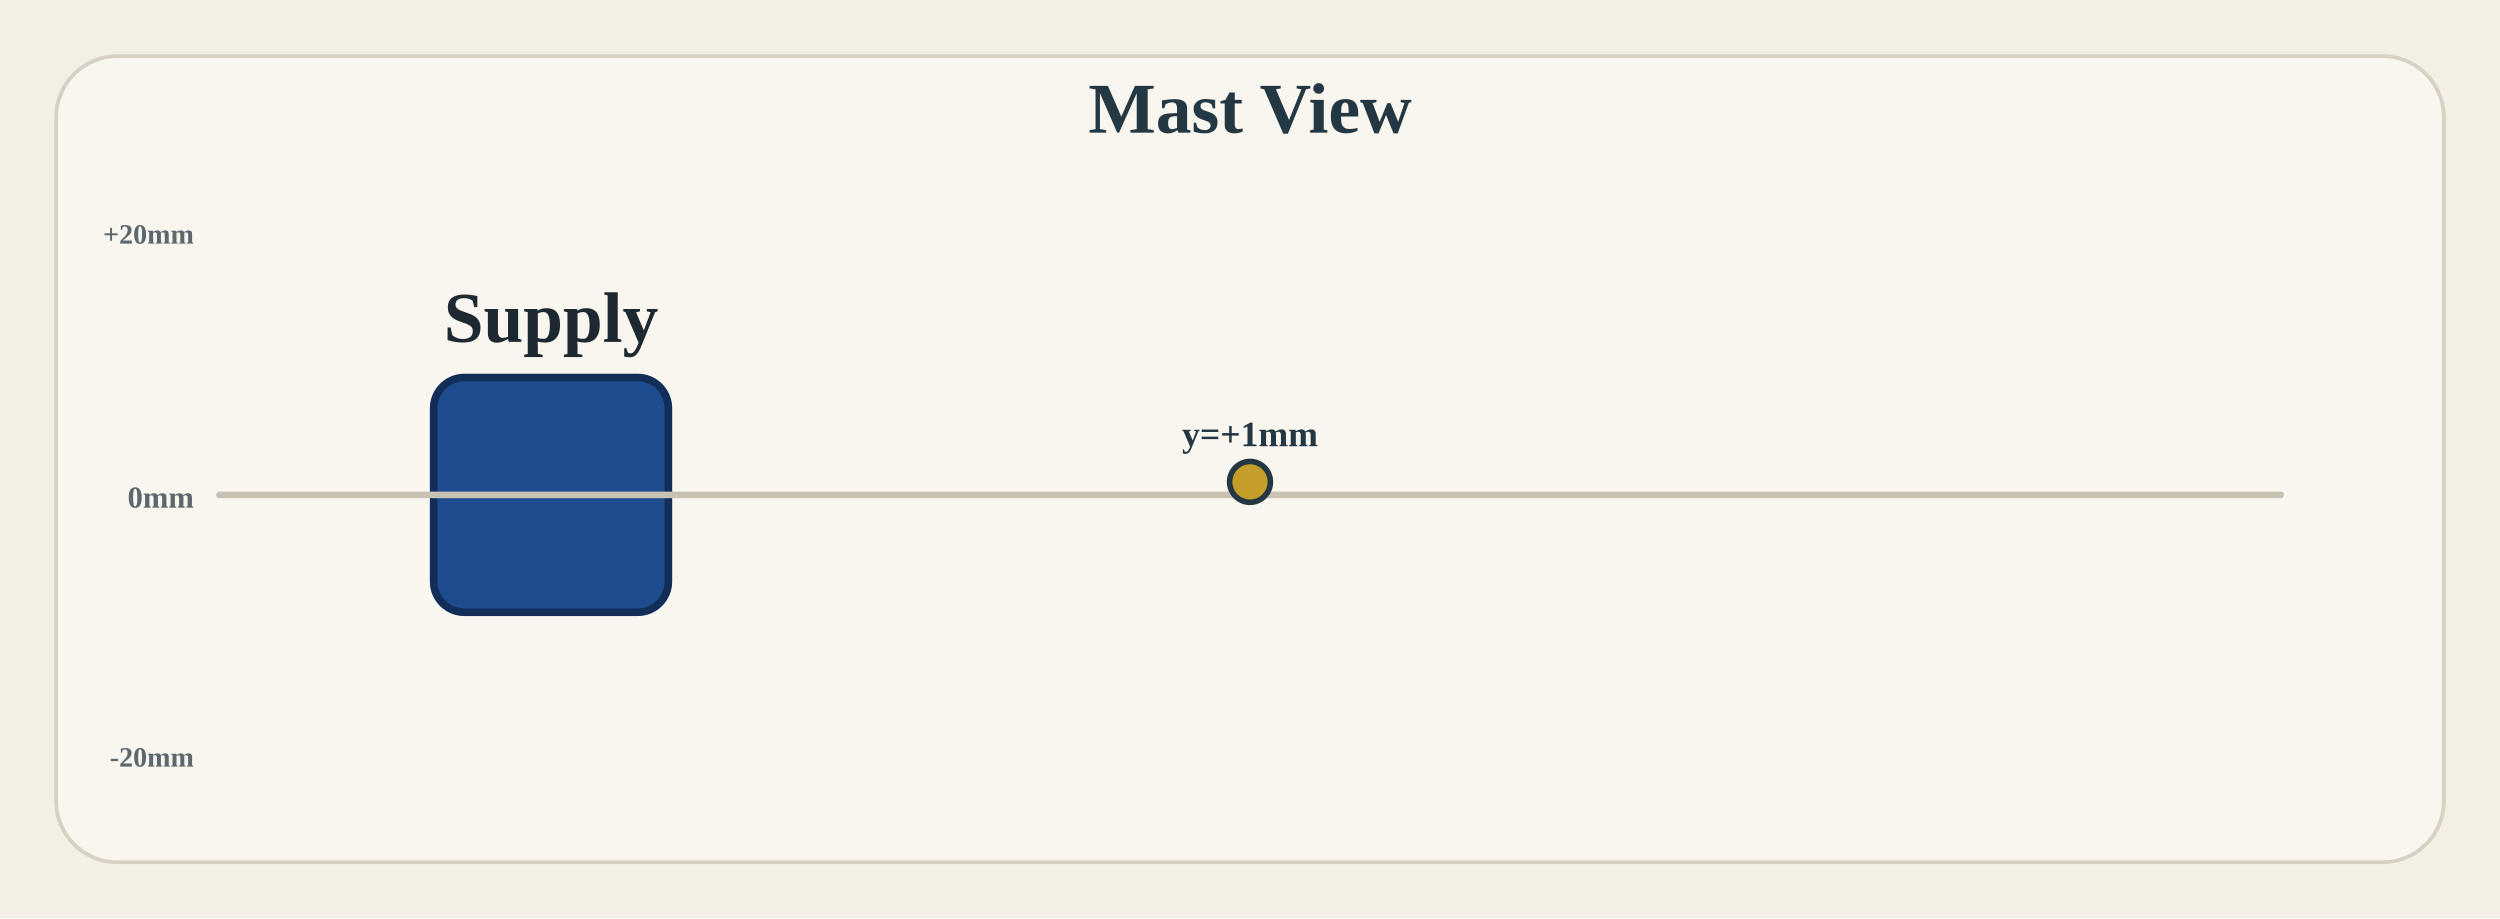
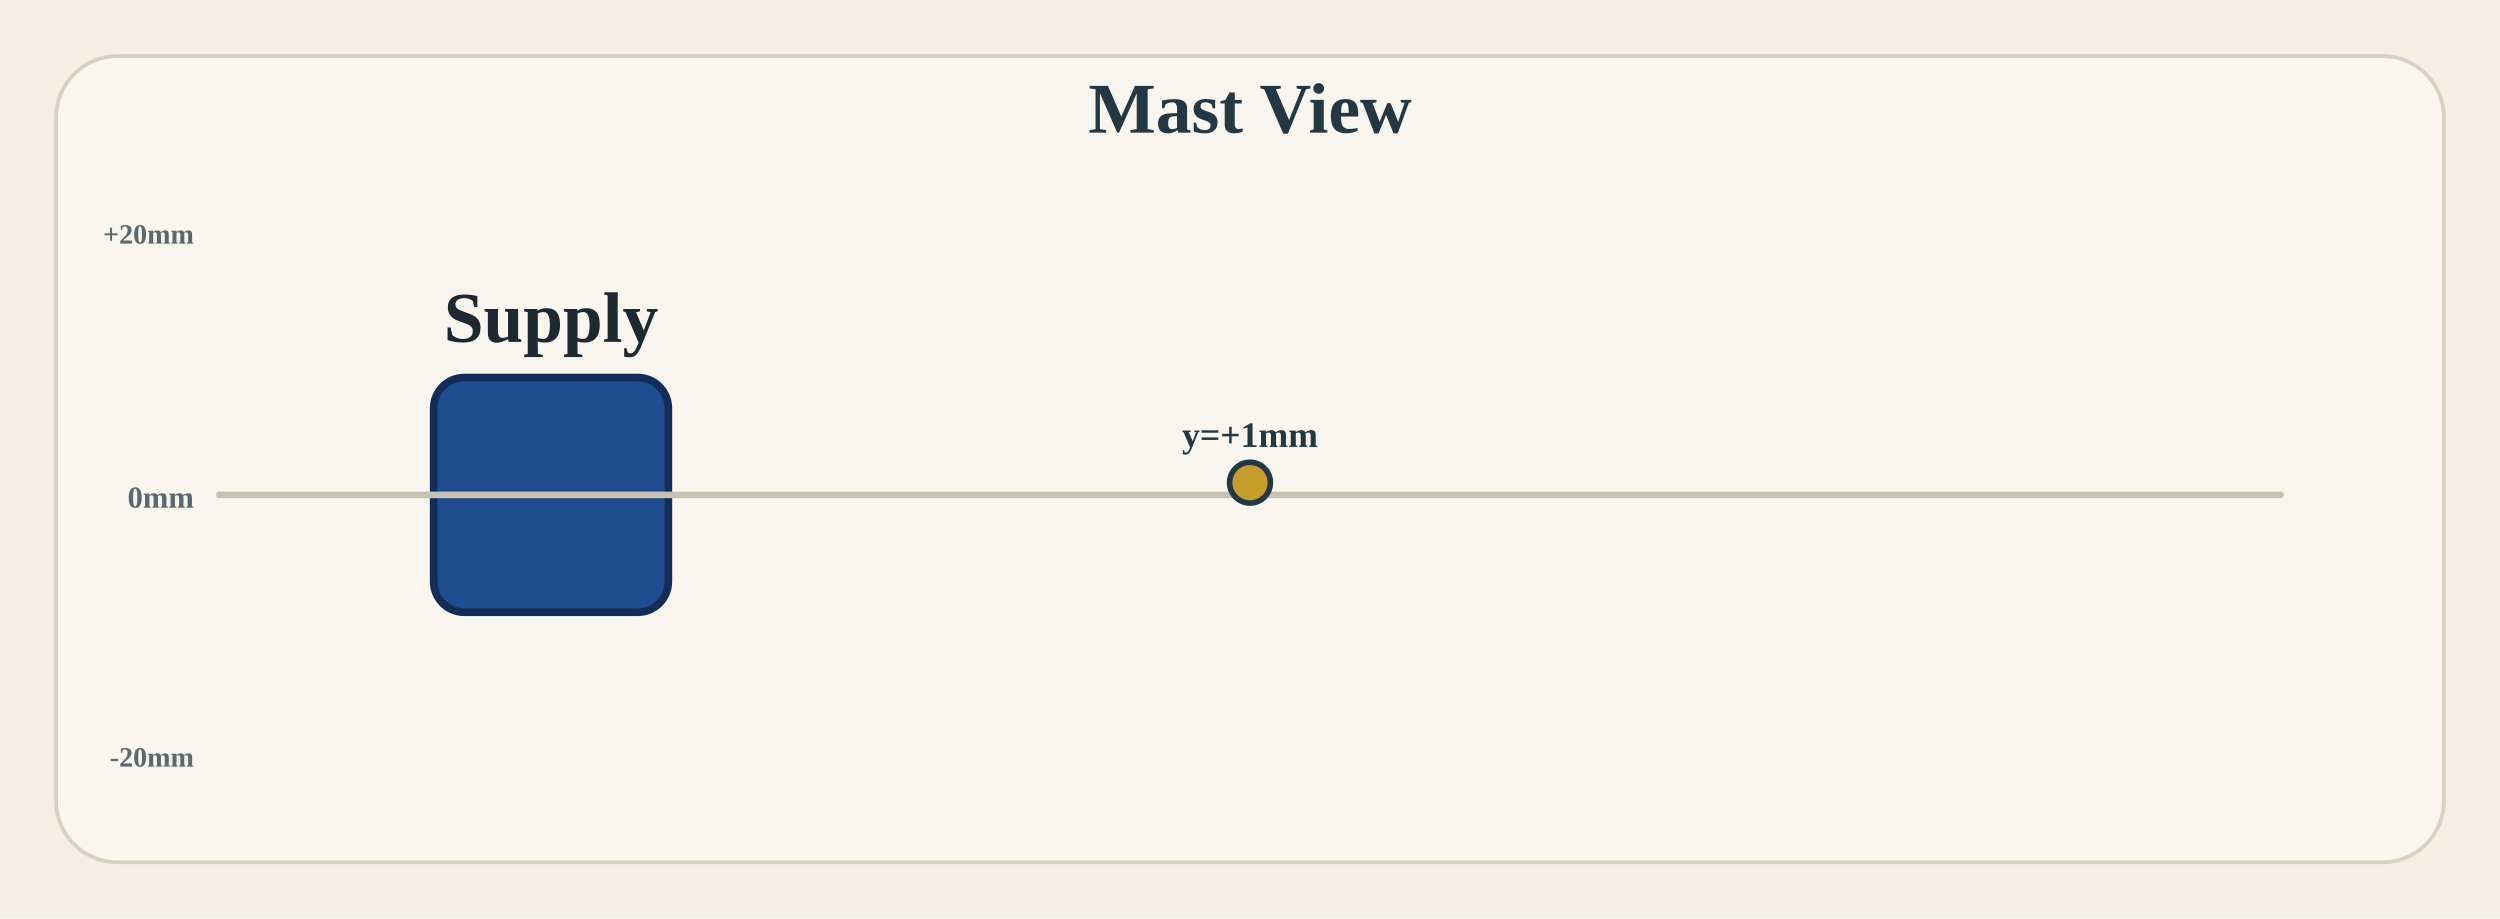
<svg xmlns="http://www.w3.org/2000/svg" width="980" height="360" viewBox="0 0 980 360">
  <rect width="100%" height="100%" fill="#f4efe4" />
  <rect x="22" y="22" width="936" height="316" rx="24" fill="#f9f6ef" stroke="#d7d1c4" stroke-width="1.5" />
  <text x="490.0" y="52.0" text-anchor="middle" font-size="28" font-weight="900" fill="#233843">Mast View</text>
  <rect x="170.0" y="148.0" width="92.0" height="92.0" fill="#1f4b8f" stroke="#122d57" stroke-width="3" rx="12" />
  <text x="216.0" y="134.0" text-anchor="middle" font-size="28" font-weight="600" fill="#1d2830">Supply</text>
  <line x1="86.0" y1="194.0" x2="894.0" y2="194.0" stroke="#c8c2b5" stroke-width="2.6" stroke-linecap="round" />
  <text x="76.0" y="199.0" text-anchor="end" font-size="12" font-weight="700" fill="#5d676e">0mm</text>
  <text x="76.0" y="95.5" text-anchor="end" font-size="11" font-weight="600" fill="#5d676e">+20mm</text>
  <text x="76.0" y="300.5" text-anchor="end" font-size="11" font-weight="600" fill="#5d676e">-20mm</text>
-   <circle class="mast-history-dot" data-trend="unknown" cx="490.0" cy="191.3" r="2.0" fill="#7b7668" fill-opacity="0.51" stroke="#f9f6ef" stroke-width="2" />
-   <circle class="mast-history-dot" data-trend="neutral" cx="490.0" cy="191.3" r="2.0" fill="#c59d2a" fill-opacity="0.51" stroke="#f9f6ef" stroke-width="2" />
-   <circle class="mast-history-dot" data-trend="neutral" cx="490.0" cy="191.2" r="2.0" fill="#c59d2a" fill-opacity="0.52" stroke="#f9f6ef" stroke-width="2" />
-   <circle class="mast-history-dot" data-trend="neutral" cx="490.0" cy="191.2" r="2.0" fill="#c59d2a" fill-opacity="0.53" stroke="#f9f6ef" stroke-width="2" />
-   <circle class="mast-history-dot" data-trend="neutral" cx="490.0" cy="191.2" r="2.0" fill="#c59d2a" fill-opacity="0.53" stroke="#f9f6ef" stroke-width="2" />
-   <circle class="mast-history-dot" data-trend="neutral" cx="490.0" cy="191.2" r="2.0" fill="#c59d2a" fill-opacity="0.54" stroke="#f9f6ef" stroke-width="2" />
-   <circle class="mast-history-dot" data-trend="neutral" cx="490.0" cy="191.2" r="2.0" fill="#c59d2a" fill-opacity="0.55" stroke="#f9f6ef" stroke-width="2" />
-   <circle class="mast-history-dot" data-trend="neutral" cx="490.0" cy="191.2" r="2.0" fill="#c59d2a" fill-opacity="0.55" stroke="#f9f6ef" stroke-width="2" />
-   <circle class="mast-history-dot" data-trend="neutral" cx="490.0" cy="191.1" r="2.0" fill="#c59d2a" fill-opacity="0.56" stroke="#f9f6ef" stroke-width="2" />
-   <circle class="mast-history-dot" data-trend="neutral" cx="490.0" cy="191.1" r="2.0" fill="#c59d2a" fill-opacity="0.57" stroke="#f9f6ef" stroke-width="2" />
-   <circle class="mast-history-dot" data-trend="neutral" cx="490.0" cy="191.0" r="2.0" fill="#c59d2a" fill-opacity="0.57" stroke="#f9f6ef" stroke-width="2" />
-   <circle class="mast-history-dot" data-trend="neutral" cx="490.0" cy="191.0" r="2.0" fill="#c59d2a" fill-opacity="0.58" stroke="#f9f6ef" stroke-width="2" />
-   <circle class="mast-history-dot" data-trend="neutral" cx="490.0" cy="191.0" r="2.0" fill="#c59d2a" fill-opacity="0.59" stroke="#f9f6ef" stroke-width="2" />
-   <circle class="mast-history-dot" data-trend="neutral" cx="490.0" cy="190.9" r="2.0" fill="#c59d2a" fill-opacity="0.59" stroke="#f9f6ef" stroke-width="2" />
-   <circle class="mast-history-dot" data-trend="neutral" cx="490.0" cy="190.9" r="2.0" fill="#c59d2a" fill-opacity="0.60" stroke="#f9f6ef" stroke-width="2" />
-   <circle class="mast-history-dot" data-trend="neutral" cx="490.0" cy="190.9" r="2.0" fill="#c59d2a" fill-opacity="0.61" stroke="#f9f6ef" stroke-width="2" />
-   <circle class="mast-history-dot" data-trend="neutral" cx="490.0" cy="190.9" r="2.0" fill="#c59d2a" fill-opacity="0.61" stroke="#f9f6ef" stroke-width="2" />
-   <circle class="mast-history-dot" data-trend="neutral" cx="490.0" cy="190.9" r="2.0" fill="#c59d2a" fill-opacity="0.62" stroke="#f9f6ef" stroke-width="2" />
-   <circle class="mast-history-dot" data-trend="neutral" cx="490.0" cy="190.9" r="2.0" fill="#c59d2a" fill-opacity="0.63" stroke="#f9f6ef" stroke-width="2" />
-   <circle class="mast-history-dot" data-trend="neutral" cx="490.0" cy="190.9" r="2.0" fill="#c59d2a" fill-opacity="0.63" stroke="#f9f6ef" stroke-width="2" />
-   <circle class="mast-history-dot" data-trend="neutral" cx="490.0" cy="190.9" r="2.0" fill="#c59d2a" fill-opacity="0.64" stroke="#f9f6ef" stroke-width="2" />
-   <circle class="mast-history-dot" data-trend="neutral" cx="490.0" cy="190.9" r="2.0" fill="#c59d2a" fill-opacity="0.65" stroke="#f9f6ef" stroke-width="2" />
-   <circle class="mast-history-dot" data-trend="neutral" cx="490.0" cy="190.9" r="2.0" fill="#c59d2a" fill-opacity="0.65" stroke="#f9f6ef" stroke-width="2" />
-   <circle class="mast-history-dot" data-trend="neutral" cx="490.0" cy="190.9" r="2.0" fill="#c59d2a" fill-opacity="0.66" stroke="#f9f6ef" stroke-width="2" />
-   <circle class="mast-history-dot" data-trend="neutral" cx="490.0" cy="190.9" r="2.0" fill="#c59d2a" fill-opacity="0.67" stroke="#f9f6ef" stroke-width="2" />
-   <circle class="mast-history-dot" data-trend="neutral" cx="490.0" cy="190.7" r="2.0" fill="#c59d2a" fill-opacity="0.67" stroke="#f9f6ef" stroke-width="2" />
-   <circle class="mast-history-dot" data-trend="neutral" cx="490.0" cy="190.4" r="2.0" fill="#c59d2a" fill-opacity="0.68" stroke="#f9f6ef" stroke-width="2" />
-   <circle class="mast-history-dot" data-trend="neutral" cx="490.0" cy="190.2" r="2.0" fill="#c59d2a" fill-opacity="0.69" stroke="#f9f6ef" stroke-width="2" />
-   <circle class="mast-history-dot" data-trend="neutral" cx="490.0" cy="190.1" r="2.0" fill="#c59d2a" fill-opacity="0.69" stroke="#f9f6ef" stroke-width="2" />
-   <circle class="mast-history-dot" data-trend="neutral" cx="490.0" cy="189.9" r="2.0" fill="#c59d2a" fill-opacity="0.70" stroke="#f9f6ef" stroke-width="2" />
-   <circle class="mast-history-dot" data-trend="neutral" cx="490.0" cy="189.9" r="2.0" fill="#c59d2a" fill-opacity="0.71" stroke="#f9f6ef" stroke-width="2" />
-   <circle class="mast-history-dot" data-trend="neutral" cx="490.0" cy="189.8" r="2.0" fill="#c59d2a" fill-opacity="0.71" stroke="#f9f6ef" stroke-width="2" />
-   <circle class="mast-history-dot" data-trend="neutral" cx="490.0" cy="189.8" r="2.0" fill="#c59d2a" fill-opacity="0.72" stroke="#f9f6ef" stroke-width="2" />
-   <circle class="mast-history-dot" data-trend="neutral" cx="490.0" cy="189.8" r="2.0" fill="#c59d2a" fill-opacity="0.73" stroke="#f9f6ef" stroke-width="2" />
-   <circle class="mast-history-dot" data-trend="neutral" cx="490.0" cy="189.7" r="2.0" fill="#c59d2a" fill-opacity="0.73" stroke="#f9f6ef" stroke-width="2" />
-   <circle class="mast-history-dot" data-trend="neutral" cx="490.0" cy="189.8" r="2.0" fill="#c59d2a" fill-opacity="0.74" stroke="#f9f6ef" stroke-width="2" />
-   <circle class="mast-history-dot" data-trend="neutral" cx="490.0" cy="189.8" r="2.0" fill="#c59d2a" fill-opacity="0.75" stroke="#f9f6ef" stroke-width="2" />
-   <circle class="mast-history-dot" data-trend="neutral" cx="490.0" cy="189.8" r="2.0" fill="#c59d2a" fill-opacity="0.75" stroke="#f9f6ef" stroke-width="2" />
-   <circle class="mast-history-dot" data-trend="neutral" cx="490.0" cy="189.7" r="2.0" fill="#c59d2a" fill-opacity="0.76" stroke="#f9f6ef" stroke-width="2" />
-   <circle class="mast-history-dot" data-trend="neutral" cx="490.0" cy="189.6" r="2.0" fill="#c59d2a" fill-opacity="0.77" stroke="#f9f6ef" stroke-width="2" />
-   <circle class="mast-history-dot" data-trend="neutral" cx="490.0" cy="189.6" r="2.0" fill="#c59d2a" fill-opacity="0.77" stroke="#f9f6ef" stroke-width="2" />
-   <circle class="mast-history-dot" data-trend="neutral" cx="490.0" cy="189.6" r="2.0" fill="#c59d2a" fill-opacity="0.78" stroke="#f9f6ef" stroke-width="2" />
-   <circle class="mast-history-dot" data-trend="neutral" cx="490.0" cy="189.6" r="2.0" fill="#c59d2a" fill-opacity="0.79" stroke="#f9f6ef" stroke-width="2" />
-   <circle class="mast-history-dot" data-trend="neutral" cx="490.0" cy="189.6" r="2.0" fill="#c59d2a" fill-opacity="0.79" stroke="#f9f6ef" stroke-width="2" />
-   <circle class="mast-history-dot" data-trend="neutral" cx="490.0" cy="189.6" r="2.0" fill="#c59d2a" fill-opacity="0.80" stroke="#f9f6ef" stroke-width="2" />
-   <circle class="mast-history-dot" data-trend="neutral" cx="490.0" cy="189.6" r="2.0" fill="#c59d2a" fill-opacity="0.81" stroke="#f9f6ef" stroke-width="2" />
-   <circle class="mast-history-dot" data-trend="neutral" cx="490.0" cy="189.6" r="2.0" fill="#c59d2a" fill-opacity="0.81" stroke="#f9f6ef" stroke-width="2" />
-   <circle class="mast-history-dot" data-trend="neutral" cx="490.0" cy="189.6" r="2.0" fill="#c59d2a" fill-opacity="0.82" stroke="#f9f6ef" stroke-width="2" />
-   <circle class="mast-history-dot" data-trend="neutral" cx="490.0" cy="189.7" r="2.0" fill="#c59d2a" fill-opacity="0.83" stroke="#f9f6ef" stroke-width="2" />
-   <circle class="mast-history-dot" data-trend="neutral" cx="490.0" cy="189.6" r="2.0" fill="#c59d2a" fill-opacity="0.83" stroke="#f9f6ef" stroke-width="2" />
-   <circle class="mast-history-dot" data-trend="neutral" cx="490.0" cy="189.6" r="2.0" fill="#c59d2a" fill-opacity="0.84" stroke="#f9f6ef" stroke-width="2" />
-   <circle class="mast-history-dot" data-trend="neutral" cx="490.0" cy="189.6" r="2.0" fill="#c59d2a" fill-opacity="0.85" stroke="#f9f6ef" stroke-width="2" />
-   <circle class="mast-history-dot" data-trend="neutral" cx="490.0" cy="189.7" r="2.0" fill="#c59d2a" fill-opacity="0.85" stroke="#f9f6ef" stroke-width="2" />
-   <circle class="mast-history-dot" data-trend="neutral" cx="490.0" cy="189.7" r="2.0" fill="#c59d2a" fill-opacity="0.86" stroke="#f9f6ef" stroke-width="2" />
-   <circle class="mast-history-dot" data-trend="neutral" cx="490.0" cy="189.7" r="2.0" fill="#c59d2a" fill-opacity="0.87" stroke="#f9f6ef" stroke-width="2" />
-   <circle class="mast-history-dot" data-trend="neutral" cx="490.0" cy="189.5" r="2.0" fill="#c59d2a" fill-opacity="0.87" stroke="#f9f6ef" stroke-width="2" />
-   <circle class="mast-history-dot" data-trend="neutral" cx="490.0" cy="189.3" r="2.0" fill="#c59d2a" fill-opacity="0.88" stroke="#f9f6ef" stroke-width="2" />
-   <circle class="mast-history-dot" data-trend="neutral" cx="490.0" cy="189.1" r="6.0" fill="#c59d2a" fill-opacity="0.89" stroke="#f9f6ef" stroke-width="2" />
-   <circle class="mast-history-dot" data-trend="neutral" cx="490.0" cy="189.0" r="6.0" fill="#c59d2a" fill-opacity="0.89" stroke="#f9f6ef" stroke-width="2" />
-   <circle class="mast-history-dot" data-trend="neutral" cx="490.0" cy="188.9" r="6.0" fill="#c59d2a" fill-opacity="0.90" stroke="#f9f6ef" stroke-width="2" />
+   <circle class="mast-history-dot" data-trend="unknown" cx="490.0" cy="189.2" r="2.0" fill="#7b7668" fill-opacity="0.51" stroke="#f9f6ef" stroke-width="2" />
+   <circle class="mast-history-dot" data-trend="neutral" cx="490.0" cy="189.2" r="2.0" fill="#c59d2a" fill-opacity="0.51" stroke="#f9f6ef" stroke-width="2" />
+   <circle class="mast-history-dot" data-trend="neutral" cx="490.0" cy="189.2" r="2.0" fill="#c59d2a" fill-opacity="0.52" stroke="#f9f6ef" stroke-width="2" />
+   <circle class="mast-history-dot" data-trend="neutral" cx="490.0" cy="189.2" r="2.0" fill="#c59d2a" fill-opacity="0.53" stroke="#f9f6ef" stroke-width="2" />
+   <circle class="mast-history-dot" data-trend="neutral" cx="490.0" cy="189.2" r="2.0" fill="#c59d2a" fill-opacity="0.53" stroke="#f9f6ef" stroke-width="2" />
+   <circle class="mast-history-dot" data-trend="neutral" cx="490.0" cy="189.2" r="2.0" fill="#c59d2a" fill-opacity="0.54" stroke="#f9f6ef" stroke-width="2" />
+   <circle class="mast-history-dot" data-trend="neutral" cx="490.0" cy="189.2" r="2.0" fill="#c59d2a" fill-opacity="0.55" stroke="#f9f6ef" stroke-width="2" />
+   <circle class="mast-history-dot" data-trend="neutral" cx="490.0" cy="189.2" r="2.0" fill="#c59d2a" fill-opacity="0.55" stroke="#f9f6ef" stroke-width="2" />
+   <circle class="mast-history-dot" data-trend="neutral" cx="490.0" cy="189.2" r="2.0" fill="#c59d2a" fill-opacity="0.56" stroke="#f9f6ef" stroke-width="2" />
+   <circle class="mast-history-dot" data-trend="neutral" cx="490.0" cy="189.2" r="2.0" fill="#c59d2a" fill-opacity="0.57" stroke="#f9f6ef" stroke-width="2" />
+   <circle class="mast-history-dot" data-trend="neutral" cx="490.0" cy="189.2" r="2.0" fill="#c59d2a" fill-opacity="0.57" stroke="#f9f6ef" stroke-width="2" />
+   <circle class="mast-history-dot" data-trend="neutral" cx="490.0" cy="189.2" r="2.0" fill="#c59d2a" fill-opacity="0.58" stroke="#f9f6ef" stroke-width="2" />
+   <circle class="mast-history-dot" data-trend="neutral" cx="490.0" cy="189.2" r="2.0" fill="#c59d2a" fill-opacity="0.59" stroke="#f9f6ef" stroke-width="2" />
+   <circle class="mast-history-dot" data-trend="neutral" cx="490.0" cy="189.2" r="2.0" fill="#c59d2a" fill-opacity="0.59" stroke="#f9f6ef" stroke-width="2" />
+   <circle class="mast-history-dot" data-trend="neutral" cx="490.0" cy="189.2" r="2.0" fill="#c59d2a" fill-opacity="0.60" stroke="#f9f6ef" stroke-width="2" />
+   <circle class="mast-history-dot" data-trend="neutral" cx="490.0" cy="189.2" r="2.0" fill="#c59d2a" fill-opacity="0.61" stroke="#f9f6ef" stroke-width="2" />
+   <circle class="mast-history-dot" data-trend="neutral" cx="490.0" cy="189.2" r="2.0" fill="#c59d2a" fill-opacity="0.61" stroke="#f9f6ef" stroke-width="2" />
+   <circle class="mast-history-dot" data-trend="neutral" cx="490.0" cy="189.2" r="2.0" fill="#c59d2a" fill-opacity="0.62" stroke="#f9f6ef" stroke-width="2" />
+   <circle class="mast-history-dot" data-trend="neutral" cx="490.0" cy="189.2" r="2.0" fill="#c59d2a" fill-opacity="0.63" stroke="#f9f6ef" stroke-width="2" />
+   <circle class="mast-history-dot" data-trend="neutral" cx="490.0" cy="189.2" r="2.0" fill="#c59d2a" fill-opacity="0.63" stroke="#f9f6ef" stroke-width="2" />
+   <circle class="mast-history-dot" data-trend="neutral" cx="490.0" cy="189.2" r="2.0" fill="#c59d2a" fill-opacity="0.64" stroke="#f9f6ef" stroke-width="2" />
+   <circle class="mast-history-dot" data-trend="neutral" cx="490.0" cy="189.2" r="2.0" fill="#c59d2a" fill-opacity="0.65" stroke="#f9f6ef" stroke-width="2" />
+   <circle class="mast-history-dot" data-trend="neutral" cx="490.0" cy="189.2" r="2.0" fill="#c59d2a" fill-opacity="0.65" stroke="#f9f6ef" stroke-width="2" />
+   <circle class="mast-history-dot" data-trend="neutral" cx="490.0" cy="189.2" r="2.0" fill="#c59d2a" fill-opacity="0.66" stroke="#f9f6ef" stroke-width="2" />
+   <circle class="mast-history-dot" data-trend="neutral" cx="490.0" cy="189.2" r="2.0" fill="#c59d2a" fill-opacity="0.67" stroke="#f9f6ef" stroke-width="2" />
+   <circle class="mast-history-dot" data-trend="neutral" cx="490.0" cy="189.2" r="2.0" fill="#c59d2a" fill-opacity="0.67" stroke="#f9f6ef" stroke-width="2" />
+   <circle class="mast-history-dot" data-trend="neutral" cx="490.0" cy="189.2" r="2.0" fill="#c59d2a" fill-opacity="0.68" stroke="#f9f6ef" stroke-width="2" />
+   <circle class="mast-history-dot" data-trend="neutral" cx="490.0" cy="189.2" r="2.0" fill="#c59d2a" fill-opacity="0.69" stroke="#f9f6ef" stroke-width="2" />
+   <circle class="mast-history-dot" data-trend="neutral" cx="490.0" cy="189.2" r="2.0" fill="#c59d2a" fill-opacity="0.69" stroke="#f9f6ef" stroke-width="2" />
+   <circle class="mast-history-dot" data-trend="neutral" cx="490.0" cy="189.2" r="2.0" fill="#c59d2a" fill-opacity="0.70" stroke="#f9f6ef" stroke-width="2" />
+   <circle class="mast-history-dot" data-trend="neutral" cx="490.0" cy="189.2" r="2.0" fill="#c59d2a" fill-opacity="0.71" stroke="#f9f6ef" stroke-width="2" />
+   <circle class="mast-history-dot" data-trend="neutral" cx="490.0" cy="189.2" r="2.0" fill="#c59d2a" fill-opacity="0.71" stroke="#f9f6ef" stroke-width="2" />
+   <circle class="mast-history-dot" data-trend="neutral" cx="490.0" cy="189.2" r="2.0" fill="#c59d2a" fill-opacity="0.72" stroke="#f9f6ef" stroke-width="2" />
+   <circle class="mast-history-dot" data-trend="neutral" cx="490.0" cy="189.2" r="2.0" fill="#c59d2a" fill-opacity="0.73" stroke="#f9f6ef" stroke-width="2" />
+   <circle class="mast-history-dot" data-trend="neutral" cx="490.0" cy="189.2" r="2.0" fill="#c59d2a" fill-opacity="0.73" stroke="#f9f6ef" stroke-width="2" />
+   <circle class="mast-history-dot" data-trend="neutral" cx="490.0" cy="189.2" r="2.0" fill="#c59d2a" fill-opacity="0.74" stroke="#f9f6ef" stroke-width="2" />
+   <circle class="mast-history-dot" data-trend="neutral" cx="490.0" cy="189.2" r="2.0" fill="#c59d2a" fill-opacity="0.75" stroke="#f9f6ef" stroke-width="2" />
+   <circle class="mast-history-dot" data-trend="neutral" cx="490.0" cy="189.2" r="2.0" fill="#c59d2a" fill-opacity="0.75" stroke="#f9f6ef" stroke-width="2" />
+   <circle class="mast-history-dot" data-trend="neutral" cx="490.0" cy="189.2" r="2.0" fill="#c59d2a" fill-opacity="0.76" stroke="#f9f6ef" stroke-width="2" />
+   <circle class="mast-history-dot" data-trend="neutral" cx="490.0" cy="189.2" r="2.0" fill="#c59d2a" fill-opacity="0.77" stroke="#f9f6ef" stroke-width="2" />
+   <circle class="mast-history-dot" data-trend="neutral" cx="490.0" cy="189.2" r="2.0" fill="#c59d2a" fill-opacity="0.77" stroke="#f9f6ef" stroke-width="2" />
+   <circle class="mast-history-dot" data-trend="neutral" cx="490.0" cy="189.2" r="2.0" fill="#c59d2a" fill-opacity="0.78" stroke="#f9f6ef" stroke-width="2" />
+   <circle class="mast-history-dot" data-trend="neutral" cx="490.0" cy="189.2" r="2.0" fill="#c59d2a" fill-opacity="0.79" stroke="#f9f6ef" stroke-width="2" />
+   <circle class="mast-history-dot" data-trend="neutral" cx="490.0" cy="189.2" r="2.0" fill="#c59d2a" fill-opacity="0.79" stroke="#f9f6ef" stroke-width="2" />
+   <circle class="mast-history-dot" data-trend="neutral" cx="490.0" cy="189.2" r="2.0" fill="#c59d2a" fill-opacity="0.80" stroke="#f9f6ef" stroke-width="2" />
+   <circle class="mast-history-dot" data-trend="neutral" cx="490.0" cy="189.2" r="2.0" fill="#c59d2a" fill-opacity="0.81" stroke="#f9f6ef" stroke-width="2" />
+   <circle class="mast-history-dot" data-trend="neutral" cx="490.0" cy="189.2" r="2.0" fill="#c59d2a" fill-opacity="0.81" stroke="#f9f6ef" stroke-width="2" />
+   <circle class="mast-history-dot" data-trend="neutral" cx="490.0" cy="189.2" r="2.0" fill="#c59d2a" fill-opacity="0.82" stroke="#f9f6ef" stroke-width="2" />
+   <circle class="mast-history-dot" data-trend="neutral" cx="490.0" cy="189.2" r="2.0" fill="#c59d2a" fill-opacity="0.83" stroke="#f9f6ef" stroke-width="2" />
+   <circle class="mast-history-dot" data-trend="neutral" cx="490.0" cy="189.2" r="2.0" fill="#c59d2a" fill-opacity="0.83" stroke="#f9f6ef" stroke-width="2" />
+   <circle class="mast-history-dot" data-trend="neutral" cx="490.0" cy="189.2" r="2.0" fill="#c59d2a" fill-opacity="0.84" stroke="#f9f6ef" stroke-width="2" />
+   <circle class="mast-history-dot" data-trend="neutral" cx="490.0" cy="189.2" r="2.0" fill="#c59d2a" fill-opacity="0.85" stroke="#f9f6ef" stroke-width="2" />
+   <circle class="mast-history-dot" data-trend="neutral" cx="490.0" cy="189.2" r="2.0" fill="#c59d2a" fill-opacity="0.85" stroke="#f9f6ef" stroke-width="2" />
+   <circle class="mast-history-dot" data-trend="neutral" cx="490.0" cy="189.2" r="2.0" fill="#c59d2a" fill-opacity="0.86" stroke="#f9f6ef" stroke-width="2" />
+   <circle class="mast-history-dot" data-trend="neutral" cx="490.0" cy="189.2" r="2.0" fill="#c59d2a" fill-opacity="0.87" stroke="#f9f6ef" stroke-width="2" />
+   <circle class="mast-history-dot" data-trend="neutral" cx="490.0" cy="189.2" r="2.0" fill="#c59d2a" fill-opacity="0.87" stroke="#f9f6ef" stroke-width="2" />
+   <circle class="mast-history-dot" data-trend="neutral" cx="490.0" cy="189.2" r="2.0" fill="#c59d2a" fill-opacity="0.88" stroke="#f9f6ef" stroke-width="2" />
+   <circle class="mast-history-dot" data-trend="neutral" cx="490.0" cy="189.2" r="6.0" fill="#c59d2a" fill-opacity="0.89" stroke="#f9f6ef" stroke-width="2" />
+   <circle class="mast-history-dot" data-trend="neutral" cx="490.0" cy="189.2" r="6.0" fill="#c59d2a" fill-opacity="0.89" stroke="#f9f6ef" stroke-width="2" />
+   <circle class="mast-history-dot" data-trend="neutral" cx="490.0" cy="189.2" r="6.0" fill="#c59d2a" fill-opacity="0.90" stroke="#f9f6ef" stroke-width="2" />
  <g id="mast-history">
-     <polyline class="mast-history-path" points="490.0,191.3 490.0,191.3 490.0,191.2 490.0,191.2 490.0,191.2 490.0,191.2 490.0,191.2 490.0,191.2 490.0,191.1 490.0,191.1 490.0,191.0 490.0,191.0 490.0,191.0 490.0,190.9 490.0,190.9 490.0,190.9 490.0,190.9 490.0,190.9 490.0,190.9 490.0,190.9 490.0,190.9 490.0,190.9 490.0,190.9 490.0,190.9 490.0,190.9 490.0,190.7 490.0,190.4 490.0,190.2 490.0,190.1 490.0,189.9 490.0,189.9 490.0,189.8 490.0,189.8 490.0,189.8 490.0,189.7 490.0,189.8 490.0,189.8 490.0,189.8 490.0,189.7 490.0,189.6 490.0,189.6 490.0,189.6 490.0,189.6 490.0,189.6 490.0,189.6 490.0,189.6 490.0,189.6 490.0,189.6 490.0,189.7 490.0,189.6 490.0,189.6 490.0,189.6 490.0,189.7 490.0,189.7 490.0,189.7 490.0,189.5 490.0,189.3 490.0,189.1 490.0,189.0 490.0,188.9" fill="none" stroke="#b7aea0" stroke-width="2.4" stroke-linecap="round" stroke-linejoin="round" opacity="0.85" />
+     <polyline class="mast-history-path" points="490.0,189.2 490.0,189.2 490.0,189.2 490.0,189.2 490.0,189.2 490.0,189.2 490.0,189.2 490.0,189.2 490.0,189.2 490.0,189.2 490.0,189.2 490.0,189.2 490.0,189.2 490.0,189.2 490.0,189.2 490.0,189.2 490.0,189.2 490.0,189.2 490.0,189.2 490.0,189.2 490.0,189.2 490.0,189.2 490.0,189.2 490.0,189.2 490.0,189.2 490.0,189.2 490.0,189.2 490.0,189.2 490.0,189.2 490.0,189.2 490.0,189.2 490.0,189.2 490.0,189.2 490.0,189.2 490.0,189.2 490.0,189.2 490.0,189.2 490.0,189.2 490.0,189.2 490.0,189.2 490.0,189.2 490.0,189.2 490.0,189.2 490.0,189.2 490.0,189.2 490.0,189.2 490.0,189.2 490.0,189.2 490.0,189.2 490.0,189.2 490.0,189.2 490.0,189.2 490.0,189.2 490.0,189.2 490.0,189.2 490.0,189.2 490.0,189.2 490.0,189.2 490.0,189.2 490.0,189.2" fill="none" stroke="#b7aea0" stroke-width="2.4" stroke-linecap="round" stroke-linejoin="round" opacity="0.85" />
  </g>
-   <circle class="mast-camera-dot" data-trend="neutral" cx="490.0" cy="188.9" r="8.0" fill="#c59d2a" stroke="#233843" stroke-width="2.2" />
-   <text x="490.0" y="174.9" text-anchor="middle" font-size="14" font-weight="600" fill="#233843">y=+1mm</text>
+   <circle class="mast-camera-dot" data-trend="neutral" cx="490.0" cy="189.2" r="8.0" fill="#c59d2a" stroke="#233843" stroke-width="2.2" />
+   <text x="490.0" y="175.2" text-anchor="middle" font-size="14" font-weight="600" fill="#233843">y=+1mm</text>
</svg>
